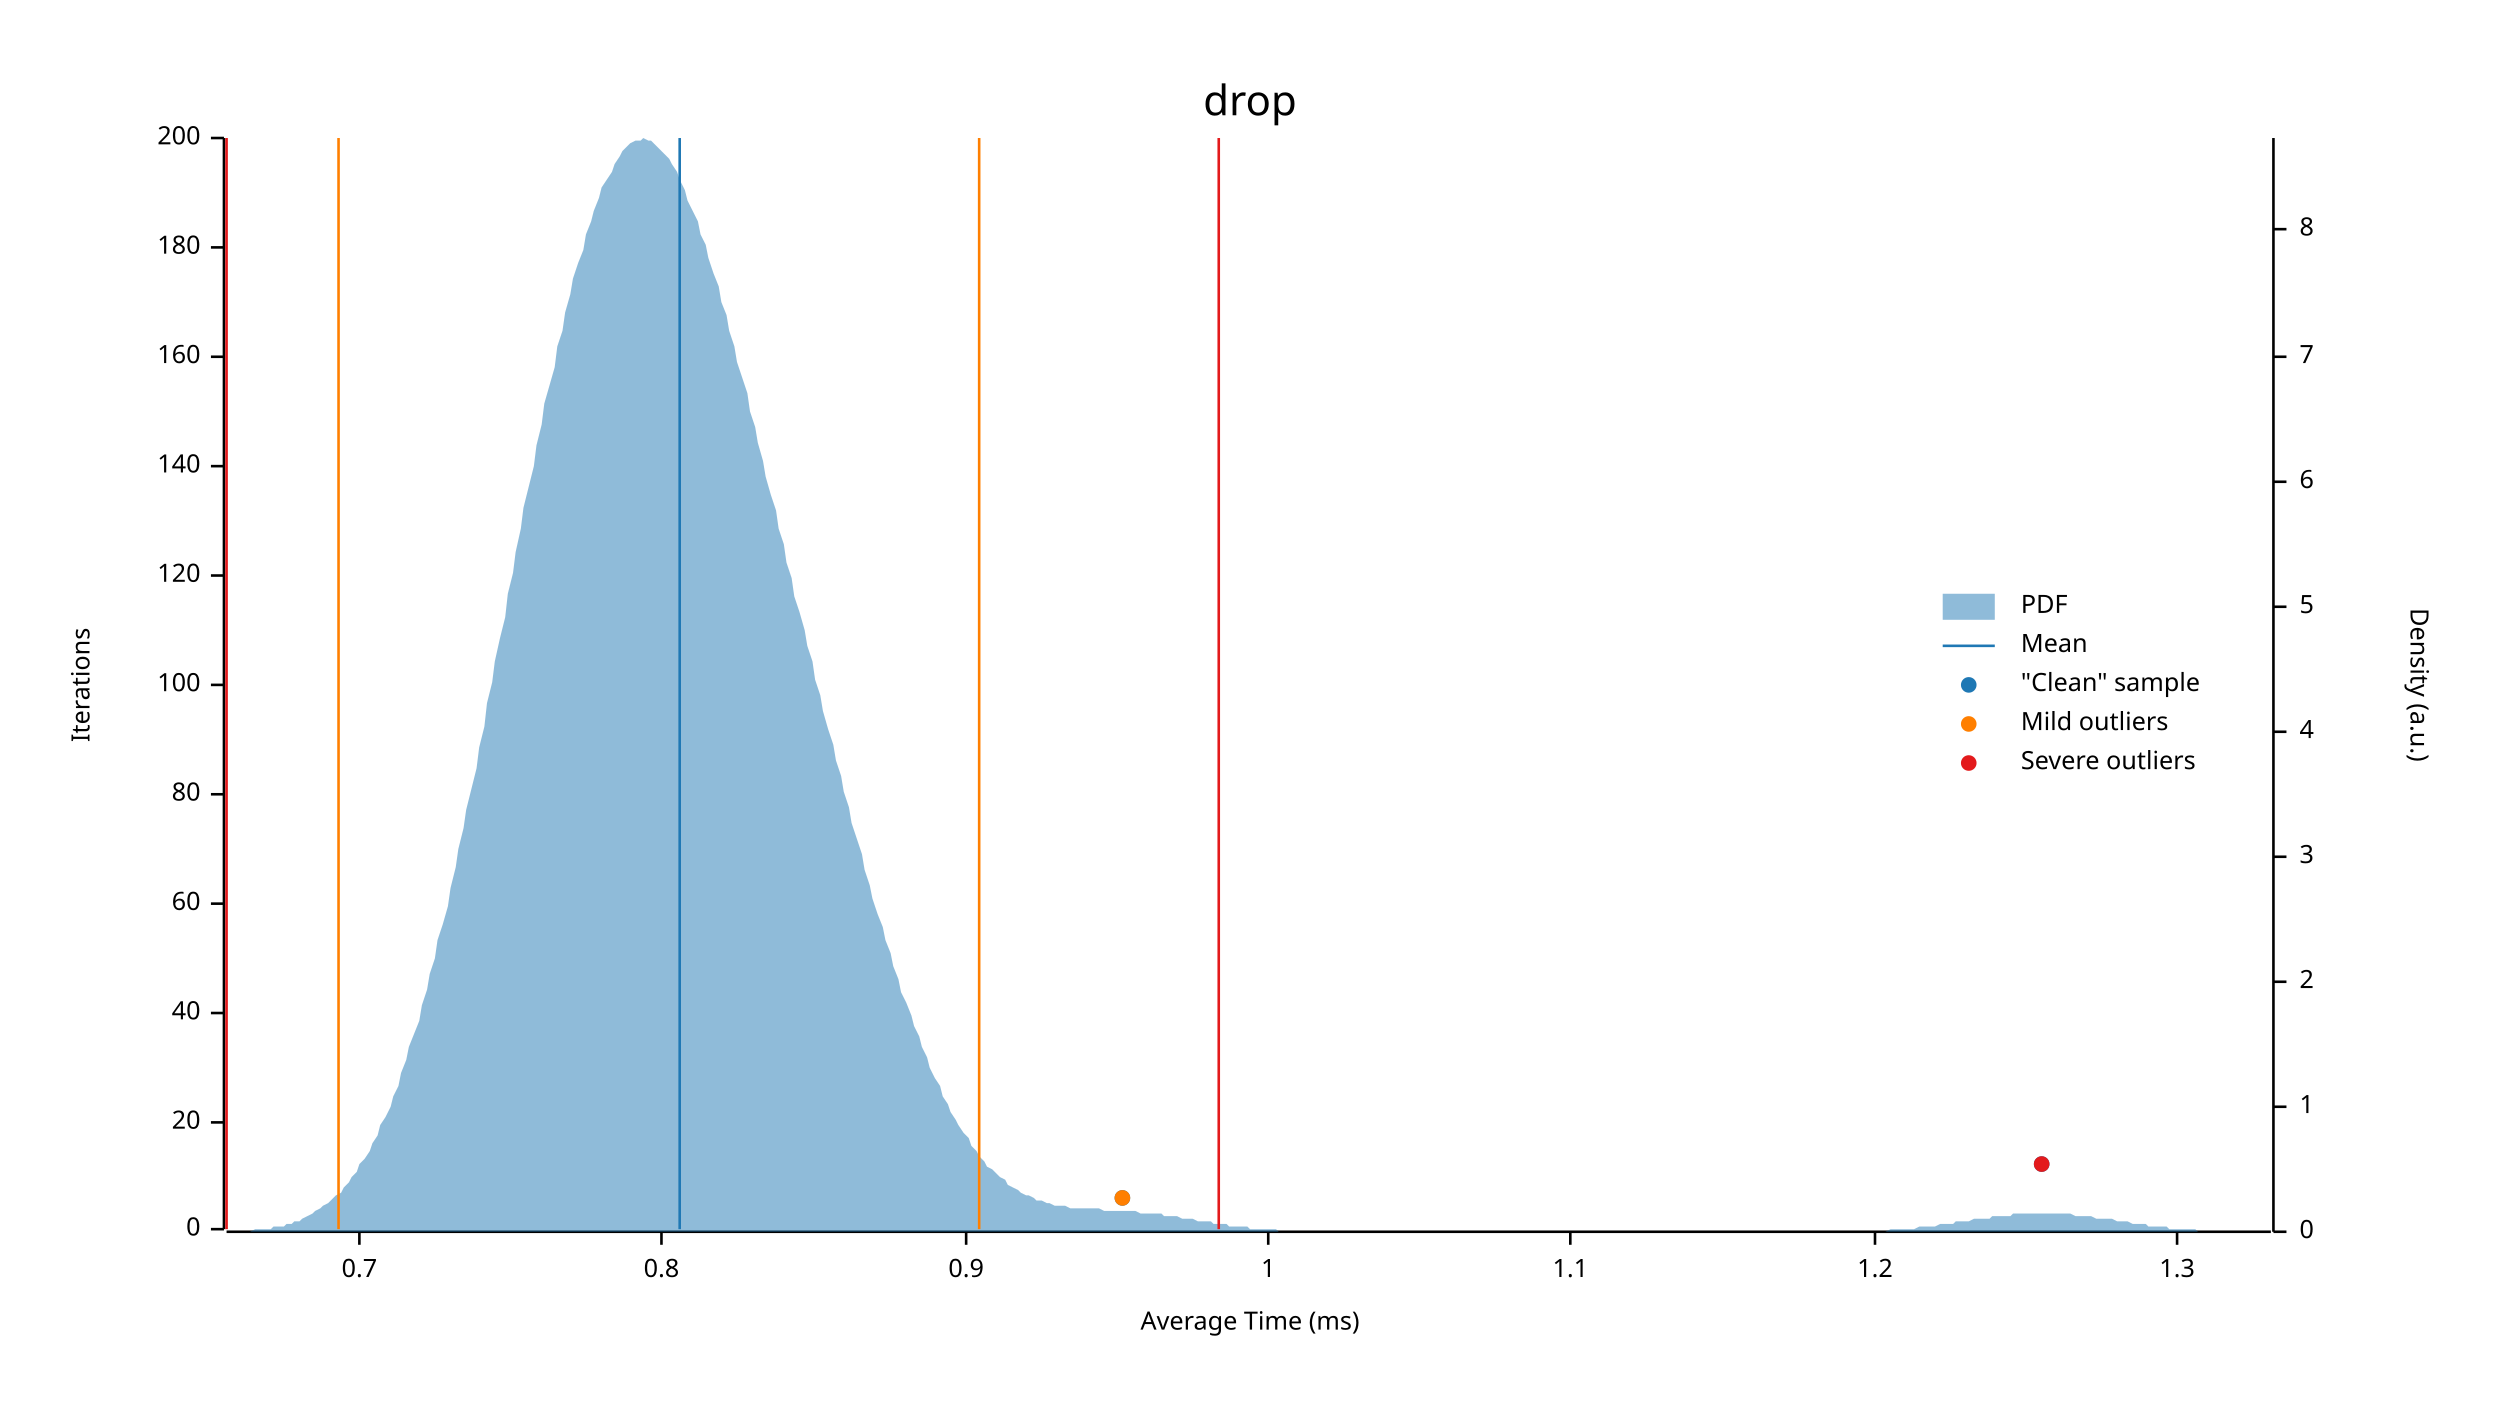
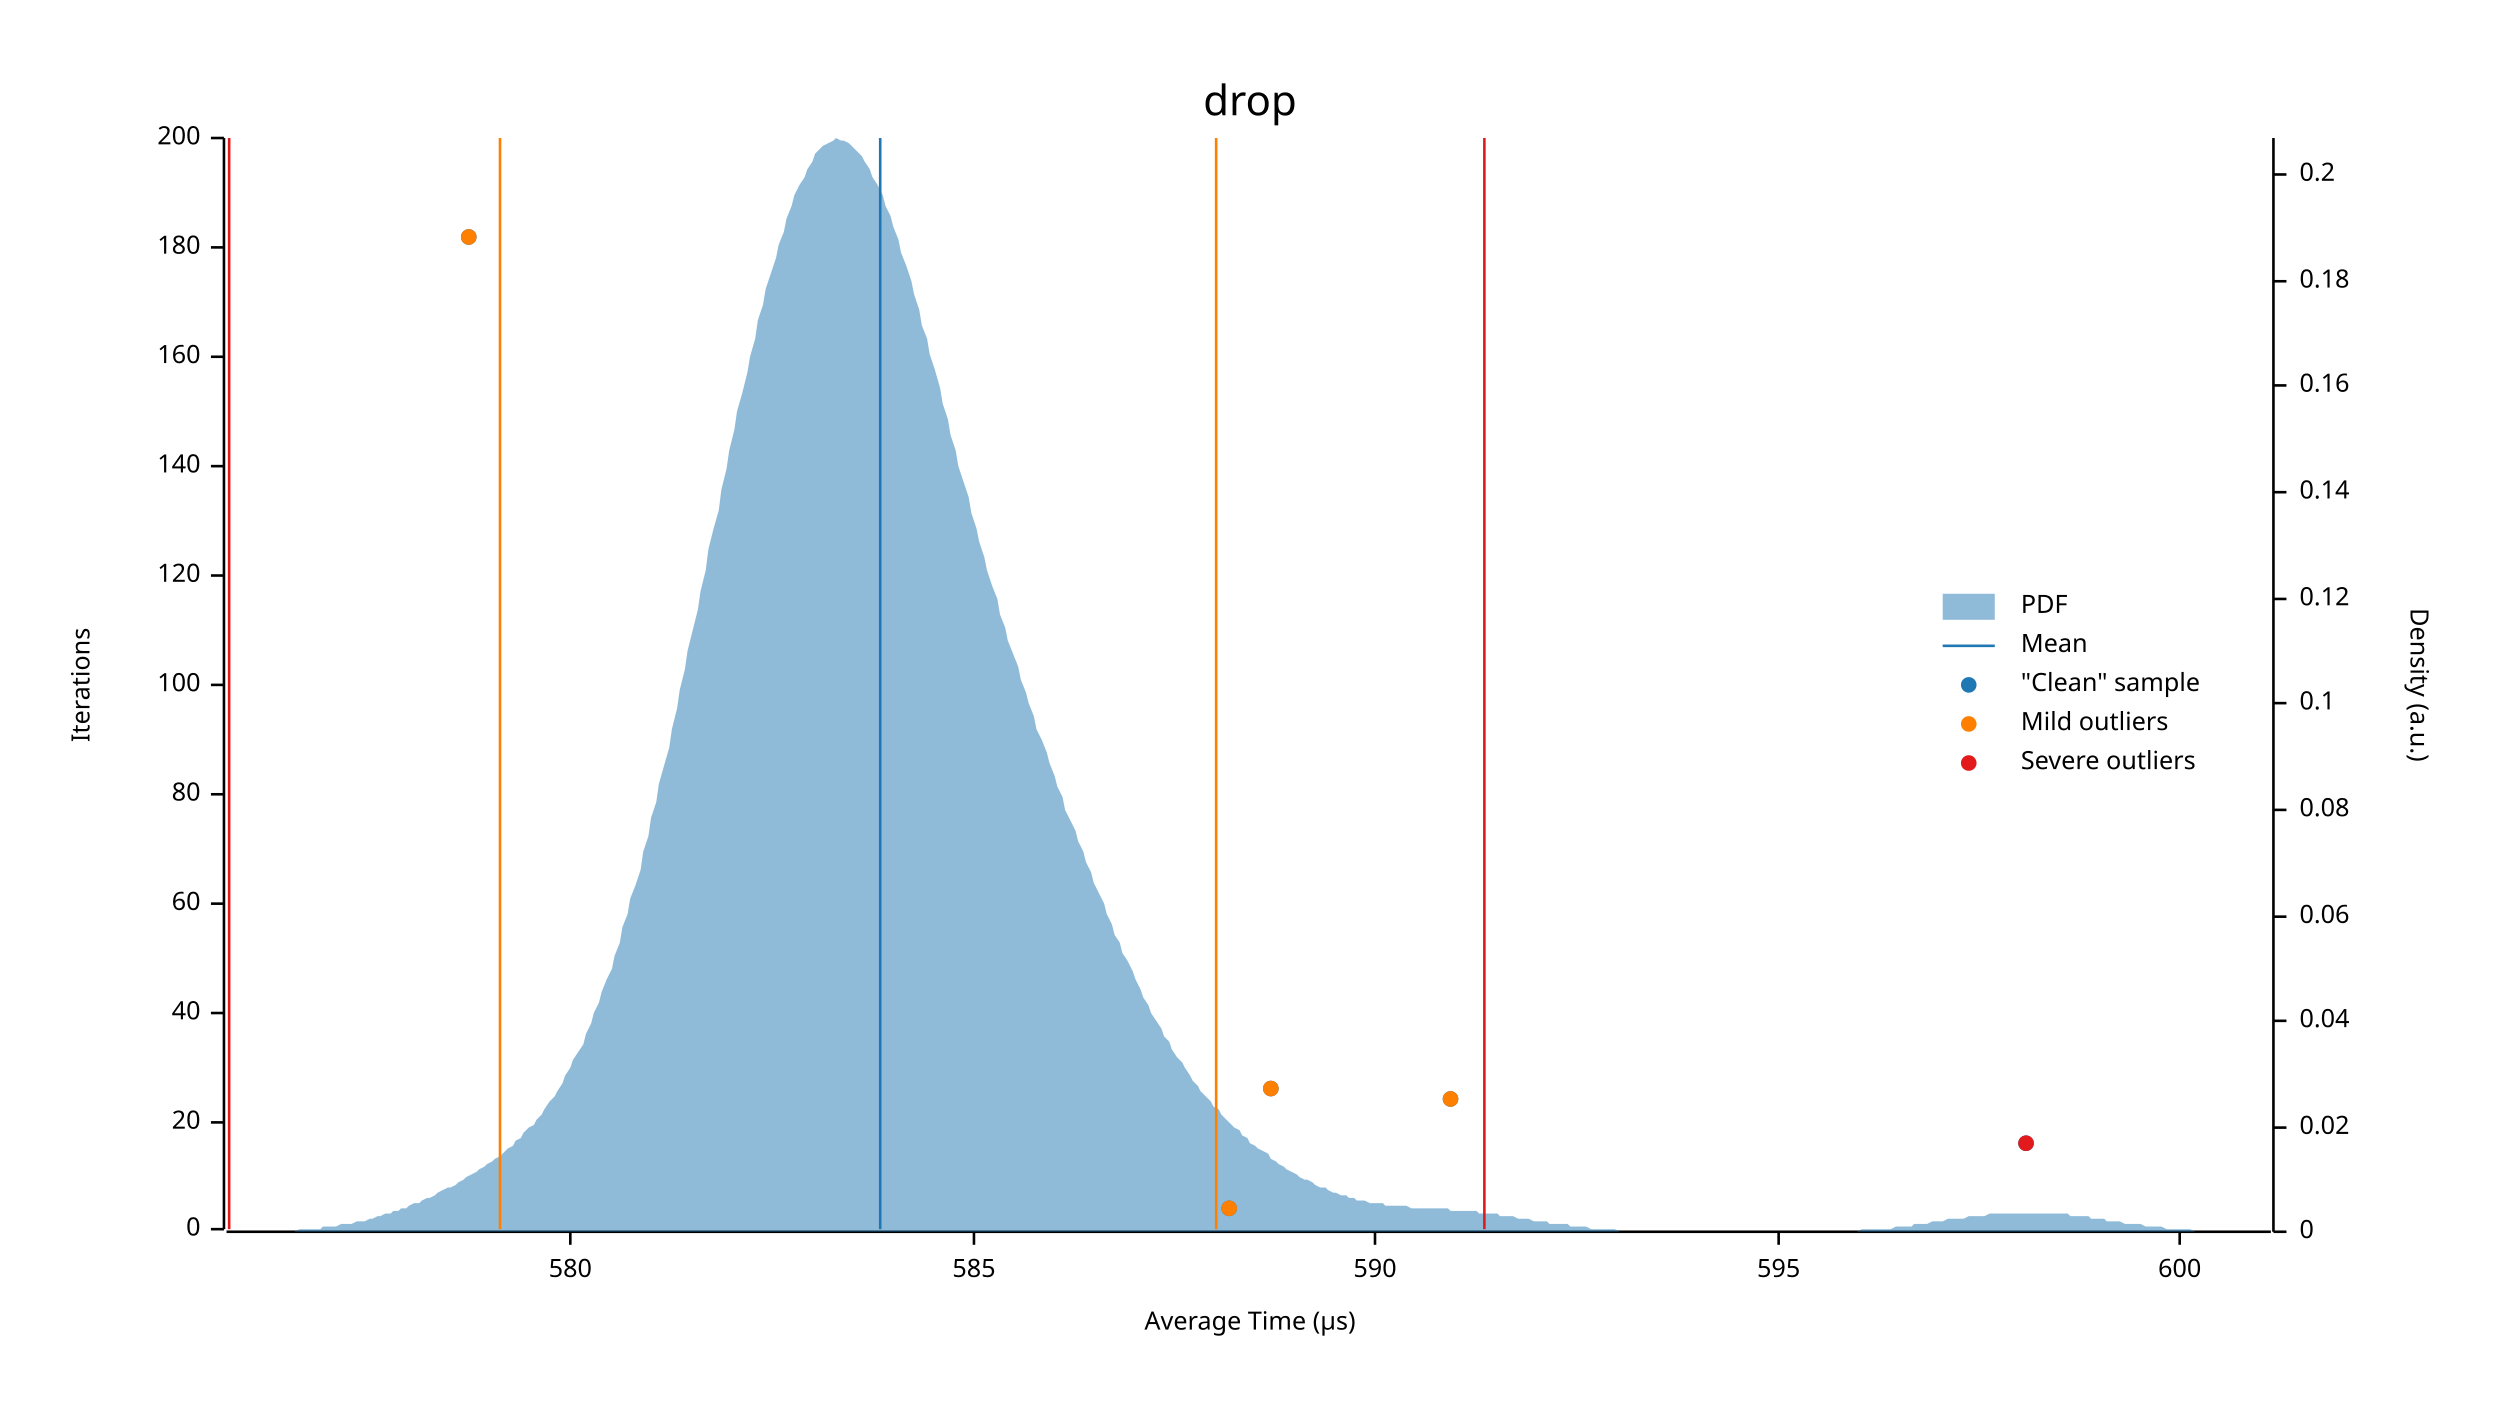
<svg xmlns="http://www.w3.org/2000/svg" width="960" height="540" viewBox="0 0 960 540">
  <text x="480" y="32" dy="0.76em" text-anchor="middle" font-family="sans-serif" font-size="16.129" opacity="1" fill="#000000">
drop
</text>
  <text x="27" y="263" dy="0.76em" text-anchor="middle" font-family="sans-serif" font-size="9.677" opacity="1" fill="#000000" transform="rotate(270, 27, 263)">
Iterations
</text>
  <text x="480" y="513" dy="-0.5ex" text-anchor="middle" font-family="sans-serif" font-size="9.677" opacity="1" fill="#000000">
- Average Time (ms)
+ Average Time (µs)
</text>
  <polyline fill="none" opacity="1" stroke="#000000" stroke-width="1" points="86,53 86,472 " />
  <text x="77" y="472" dy="0.5ex" text-anchor="end" font-family="sans-serif" font-size="9.677" opacity="1" fill="#000000">
0
</text>
  <polyline fill="none" opacity="1" stroke="#000000" stroke-width="1" points="81,472 86,472 " />
  <text x="77" y="431" dy="0.5ex" text-anchor="end" font-family="sans-serif" font-size="9.677" opacity="1" fill="#000000">
20
</text>
  <polyline fill="none" opacity="1" stroke="#000000" stroke-width="1" points="81,431 86,431 " />
  <text x="77" y="389" dy="0.5ex" text-anchor="end" font-family="sans-serif" font-size="9.677" opacity="1" fill="#000000">
40
</text>
  <polyline fill="none" opacity="1" stroke="#000000" stroke-width="1" points="81,389 86,389 " />
  <text x="77" y="347" dy="0.5ex" text-anchor="end" font-family="sans-serif" font-size="9.677" opacity="1" fill="#000000">
60
</text>
  <polyline fill="none" opacity="1" stroke="#000000" stroke-width="1" points="81,347 86,347 " />
  <text x="77" y="305" dy="0.5ex" text-anchor="end" font-family="sans-serif" font-size="9.677" opacity="1" fill="#000000">
80
</text>
  <polyline fill="none" opacity="1" stroke="#000000" stroke-width="1" points="81,305 86,305 " />
  <text x="77" y="263" dy="0.5ex" text-anchor="end" font-family="sans-serif" font-size="9.677" opacity="1" fill="#000000">
100
</text>
  <polyline fill="none" opacity="1" stroke="#000000" stroke-width="1" points="81,263 86,263 " />
  <text x="77" y="221" dy="0.5ex" text-anchor="end" font-family="sans-serif" font-size="9.677" opacity="1" fill="#000000">
120
</text>
  <polyline fill="none" opacity="1" stroke="#000000" stroke-width="1" points="81,221 86,221 " />
  <text x="77" y="179" dy="0.5ex" text-anchor="end" font-family="sans-serif" font-size="9.677" opacity="1" fill="#000000">
140
</text>
  <polyline fill="none" opacity="1" stroke="#000000" stroke-width="1" points="81,179 86,179 " />
  <text x="77" y="137" dy="0.5ex" text-anchor="end" font-family="sans-serif" font-size="9.677" opacity="1" fill="#000000">
160
</text>
  <polyline fill="none" opacity="1" stroke="#000000" stroke-width="1" points="81,137 86,137 " />
  <text x="77" y="95" dy="0.5ex" text-anchor="end" font-family="sans-serif" font-size="9.677" opacity="1" fill="#000000">
180
</text>
  <polyline fill="none" opacity="1" stroke="#000000" stroke-width="1" points="81,95 86,95 " />
  <text x="77" y="53" dy="0.5ex" text-anchor="end" font-family="sans-serif" font-size="9.677" opacity="1" fill="#000000">
200
</text>
  <polyline fill="none" opacity="1" stroke="#000000" stroke-width="1" points="81,53 86,53 " />
  <polyline fill="none" opacity="1" stroke="#000000" stroke-width="1" points="87,473 872,473 " />
-   <text x="138" y="483" dy="0.76em" text-anchor="middle" font-family="sans-serif" font-size="9.677" opacity="1" fill="#000000">
- 0.7
+   <text x="219" y="483" dy="0.76em" text-anchor="middle" font-family="sans-serif" font-size="9.677" opacity="1" fill="#000000">
+ 580
</text>
-   <polyline fill="none" opacity="1" stroke="#000000" stroke-width="1" points="138,473 138,478 " />
-   <text x="254" y="483" dy="0.76em" text-anchor="middle" font-family="sans-serif" font-size="9.677" opacity="1" fill="#000000">
- 0.8
+   <polyline fill="none" opacity="1" stroke="#000000" stroke-width="1" points="219,473 219,478 " />
+   <text x="374" y="483" dy="0.76em" text-anchor="middle" font-family="sans-serif" font-size="9.677" opacity="1" fill="#000000">
+ 585
</text>
-   <polyline fill="none" opacity="1" stroke="#000000" stroke-width="1" points="254,473 254,478 " />
-   <text x="371" y="483" dy="0.76em" text-anchor="middle" font-family="sans-serif" font-size="9.677" opacity="1" fill="#000000">
- 0.9
+   <polyline fill="none" opacity="1" stroke="#000000" stroke-width="1" points="374,473 374,478 " />
+   <text x="528" y="483" dy="0.76em" text-anchor="middle" font-family="sans-serif" font-size="9.677" opacity="1" fill="#000000">
+ 590
</text>
-   <polyline fill="none" opacity="1" stroke="#000000" stroke-width="1" points="371,473 371,478 " />
-   <text x="487" y="483" dy="0.76em" text-anchor="middle" font-family="sans-serif" font-size="9.677" opacity="1" fill="#000000">
- 1
+   <polyline fill="none" opacity="1" stroke="#000000" stroke-width="1" points="528,473 528,478 " />
+   <text x="683" y="483" dy="0.76em" text-anchor="middle" font-family="sans-serif" font-size="9.677" opacity="1" fill="#000000">
+ 595
</text>
-   <polyline fill="none" opacity="1" stroke="#000000" stroke-width="1" points="487,473 487,478 " />
-   <text x="603" y="483" dy="0.76em" text-anchor="middle" font-family="sans-serif" font-size="9.677" opacity="1" fill="#000000">
- 1.1
+   <polyline fill="none" opacity="1" stroke="#000000" stroke-width="1" points="683,473 683,478 " />
+   <text x="837" y="483" dy="0.76em" text-anchor="middle" font-family="sans-serif" font-size="9.677" opacity="1" fill="#000000">
+ 600
</text>
-   <polyline fill="none" opacity="1" stroke="#000000" stroke-width="1" points="603,473 603,478 " />
-   <text x="720" y="483" dy="0.76em" text-anchor="middle" font-family="sans-serif" font-size="9.677" opacity="1" fill="#000000">
- 1.2
- </text>
-   <polyline fill="none" opacity="1" stroke="#000000" stroke-width="1" points="720,473 720,478 " />
-   <text x="836" y="483" dy="0.76em" text-anchor="middle" font-family="sans-serif" font-size="9.677" opacity="1" fill="#000000">
- 1.3
- </text>
-   <polyline fill="none" opacity="1" stroke="#000000" stroke-width="1" points="836,473 836,478 " />
+   <polyline fill="none" opacity="1" stroke="#000000" stroke-width="1" points="837,473 837,478 " />
  <text x="933" y="263" dy="0.76em" text-anchor="middle" font-family="sans-serif" font-size="9.677" opacity="1" fill="#000000" transform="rotate(90, 933, 263)">
Density (a.u.)
</text>
  <polyline fill="none" opacity="1" stroke="#000000" stroke-width="1" points="873,53 873,473 " />
  <text x="883" y="473" dy="0.5ex" text-anchor="start" font-family="sans-serif" font-size="9.677" opacity="1" fill="#000000">
0
</text>
  <polyline fill="none" opacity="1" stroke="#000000" stroke-width="1" points="873,473 878,473 " />
-   <text x="883" y="425" dy="0.5ex" text-anchor="start" font-family="sans-serif" font-size="9.677" opacity="1" fill="#000000">
- 1
+   <text x="883" y="433" dy="0.5ex" text-anchor="start" font-family="sans-serif" font-size="9.677" opacity="1" fill="#000000">
+ 0.02
</text>
-   <polyline fill="none" opacity="1" stroke="#000000" stroke-width="1" points="873,425 878,425 " />
-   <text x="883" y="377" dy="0.5ex" text-anchor="start" font-family="sans-serif" font-size="9.677" opacity="1" fill="#000000">
- 2
+   <polyline fill="none" opacity="1" stroke="#000000" stroke-width="1" points="873,433 878,433 " />
+   <text x="883" y="392" dy="0.5ex" text-anchor="start" font-family="sans-serif" font-size="9.677" opacity="1" fill="#000000">
+ 0.04
</text>
-   <polyline fill="none" opacity="1" stroke="#000000" stroke-width="1" points="873,377 878,377 " />
-   <text x="883" y="329" dy="0.5ex" text-anchor="start" font-family="sans-serif" font-size="9.677" opacity="1" fill="#000000">
- 3
+   <polyline fill="none" opacity="1" stroke="#000000" stroke-width="1" points="873,392 878,392 " />
+   <text x="883" y="352" dy="0.5ex" text-anchor="start" font-family="sans-serif" font-size="9.677" opacity="1" fill="#000000">
+ 0.06
</text>
-   <polyline fill="none" opacity="1" stroke="#000000" stroke-width="1" points="873,329 878,329 " />
-   <text x="883" y="281" dy="0.5ex" text-anchor="start" font-family="sans-serif" font-size="9.677" opacity="1" fill="#000000">
- 4
+   <polyline fill="none" opacity="1" stroke="#000000" stroke-width="1" points="873,352 878,352 " />
+   <text x="883" y="311" dy="0.5ex" text-anchor="start" font-family="sans-serif" font-size="9.677" opacity="1" fill="#000000">
+ 0.08
</text>
-   <polyline fill="none" opacity="1" stroke="#000000" stroke-width="1" points="873,281 878,281 " />
-   <text x="883" y="233" dy="0.5ex" text-anchor="start" font-family="sans-serif" font-size="9.677" opacity="1" fill="#000000">
- 5
+   <polyline fill="none" opacity="1" stroke="#000000" stroke-width="1" points="873,311 878,311 " />
+   <text x="883" y="270" dy="0.5ex" text-anchor="start" font-family="sans-serif" font-size="9.677" opacity="1" fill="#000000">
+ 0.1
</text>
-   <polyline fill="none" opacity="1" stroke="#000000" stroke-width="1" points="873,233 878,233 " />
-   <text x="883" y="185" dy="0.5ex" text-anchor="start" font-family="sans-serif" font-size="9.677" opacity="1" fill="#000000">
- 6
+   <polyline fill="none" opacity="1" stroke="#000000" stroke-width="1" points="873,270 878,270 " />
+   <text x="883" y="230" dy="0.5ex" text-anchor="start" font-family="sans-serif" font-size="9.677" opacity="1" fill="#000000">
+ 0.12
</text>
-   <polyline fill="none" opacity="1" stroke="#000000" stroke-width="1" points="873,185 878,185 " />
-   <text x="883" y="137" dy="0.5ex" text-anchor="start" font-family="sans-serif" font-size="9.677" opacity="1" fill="#000000">
- 7
+   <polyline fill="none" opacity="1" stroke="#000000" stroke-width="1" points="873,230 878,230 " />
+   <text x="883" y="189" dy="0.5ex" text-anchor="start" font-family="sans-serif" font-size="9.677" opacity="1" fill="#000000">
+ 0.14
</text>
-   <polyline fill="none" opacity="1" stroke="#000000" stroke-width="1" points="873,137 878,137 " />
-   <text x="883" y="88" dy="0.5ex" text-anchor="start" font-family="sans-serif" font-size="9.677" opacity="1" fill="#000000">
- 8
+   <polyline fill="none" opacity="1" stroke="#000000" stroke-width="1" points="873,189 878,189 " />
+   <text x="883" y="148" dy="0.5ex" text-anchor="start" font-family="sans-serif" font-size="9.677" opacity="1" fill="#000000">
+ 0.16
</text>
-   <polyline fill="none" opacity="1" stroke="#000000" stroke-width="1" points="873,88 878,88 " />
-   <polygon opacity="0.5" fill="#1F78B4" points="87,473 88,473 90,473 91,473 93,473 94,473 96,473 98,472 99,472 101,472 102,472 104,472 105,471 107,471 109,471 110,470 112,470 113,469 115,469 116,468 118,467 120,466 121,465 123,464 124,463 126,462 127,461 129,459 131,458 132,456 134,454 135,452 137,450 138,447 140,445 142,442 143,439 145,436 146,432 148,429 150,425 151,421 153,417 154,412 156,407 157,402 159,397 161,392 162,386 164,380 165,374 167,368 168,361 170,355 172,348 173,341 175,333 176,326 178,318 179,311 181,303 183,295 184,287 186,279 187,270 189,262 190,254 192,245 194,237 195,228 197,220 198,212 200,203 201,195 203,187 205,179 206,171 208,163 209,155 211,148 213,141 214,133 216,127 217,120 219,113 220,107 222,101 224,96 225,90 227,85 228,81 230,76 231,72 233,69 235,66 236,63 238,60 239,58 241,56 242,55 244,54 246,54 247,53 249,54 250,54 252,56 253,57 255,59 257,61 258,63 260,66 261,69 263,73 264,77 266,81 268,85 269,90 271,94 272,99 274,105 276,110 277,116 279,121 280,127 282,133 283,139 285,145 287,151 288,158 290,164 291,170 293,177 294,183 296,190 298,196 299,203 301,209 302,216 304,222 305,229 307,235 309,242 310,248 312,254 313,261 315,267 316,273 318,280 320,286 321,292 323,298 324,304 326,310 327,316 329,322 331,328 332,334 334,340 335,345 337,351 339,356 340,361 342,366 343,371 345,376 346,381 348,385 350,390 351,394 353,398 354,402 356,406 357,410 359,414 361,417 362,421 364,424 365,427 367,430 368,432 370,435 372,437 373,440 375,442 376,444 378,446 379,448 381,449 383,451 384,452 386,453 387,455 389,456 391,457 392,458 394,459 395,459 397,460 398,461 400,461 402,462 403,462 405,463 406,463 408,463 409,463 411,464 413,464 414,464 416,464 417,464 419,464 420,464 422,464 424,465 425,465 427,465 428,465 430,465 431,465 433,465 435,465 436,465 438,466 439,466 441,466 442,466 444,466 446,466 447,467 449,467 450,467 452,467 454,468 455,468 457,468 458,468 460,469 461,469 463,469 465,469 466,470 468,470 469,470 471,470 472,471 474,471 476,471 477,471 479,471 480,472 482,472 483,472 485,472 487,472 488,472 490,472 491,473 493,473 494,473 496,473 498,473 499,473 501,473 502,473 504,473 505,473 507,473 509,473 510,473 512,473 513,473 515,473 517,473 518,473 520,473 521,473 523,473 524,473 526,473 528,473 529,473 531,473 532,473 534,473 535,473 537,473 539,473 540,473 542,473 543,473 545,473 546,473 548,473 550,473 551,473 553,473 554,473 556,473 557,473 559,473 561,473 562,473 564,473 565,473 567,473 568,473 570,473 572,473 573,473 575,473 576,473 578,473 580,473 581,473 583,473 584,473 586,473 587,473 589,473 591,473 592,473 594,473 595,473 597,473 598,473 600,473 602,473 603,473 605,473 606,473 608,473 609,473 611,473 613,473 614,473 616,473 617,473 619,473 620,473 622,473 624,473 625,473 627,473 628,473 630,473 632,473 633,473 635,473 636,473 638,473 639,473 641,473 643,473 644,473 646,473 647,473 649,473 650,473 652,473 654,473 655,473 657,473 658,473 660,473 661,473 663,473 665,473 666,473 668,473 669,473 671,473 672,473 674,473 676,473 677,473 679,473 680,473 682,473 683,473 685,473 687,473 688,473 690,473 691,473 693,473 695,473 696,473 698,473 699,473 701,473 702,473 704,473 706,473 707,473 709,473 710,473 712,473 713,473 715,473 717,473 718,473 720,473 721,473 723,473 724,473 726,472 728,472 729,472 731,472 732,472 734,472 735,472 737,471 739,471 740,471 742,471 743,471 745,470 746,470 748,470 750,470 751,469 753,469 754,469 756,469 758,468 759,468 761,468 762,468 764,468 765,467 767,467 769,467 770,467 772,467 773,466 775,466 776,466 778,466 780,466 781,466 783,466 784,466 786,466 787,466 789,466 791,466 792,466 794,466 795,466 797,467 798,467 800,467 802,467 803,467 805,468 806,468 808,468 809,468 811,468 813,469 814,469 816,469 817,469 819,470 821,470 822,470 824,470 825,471 827,471 828,471 830,471 832,471 833,472 835,472 836,472 838,472 839,472 841,472 843,472 844,473 846,473 847,473 849,473 850,473 852,473 854,473 855,473 857,473 858,473 860,473 861,473 863,473 865,473 866,473 868,473 869,473 871,473 873,473 873,473 87,473 " />
-   <polyline fill="none" opacity="1" stroke="#1F78B4" stroke-width="1" points="261,472 261,53 " />
-   <polyline fill="none" opacity="1" stroke="#FF7F00" stroke-width="1" points="130,472 130,53 " />
-   <polyline fill="none" opacity="1" stroke="#FF7F00" stroke-width="1" points="376,472 376,53 " />
-   <polyline fill="none" opacity="1" stroke="#E31A1C" stroke-width="1" points="87,472 87,53 " />
-   <polyline fill="none" opacity="1" stroke="#E31A1C" stroke-width="1" points="468,472 468,53 " />
-   <circle cx="431" cy="460" r="3" opacity="1" fill="#1F78B4" stroke="none" stroke-width="1" />
-   <circle cx="784" cy="447" r="3" opacity="1" fill="#1F78B4" stroke="none" stroke-width="1" />
-   <circle cx="431" cy="460" r="3" opacity="1" fill="#FF7F00" stroke="none" stroke-width="1" />
-   <circle cx="784" cy="447" r="3" opacity="1" fill="#E31A1C" stroke="none" stroke-width="1" />
+   <polyline fill="none" opacity="1" stroke="#000000" stroke-width="1" points="873,148 878,148 " />
+   <text x="883" y="108" dy="0.5ex" text-anchor="start" font-family="sans-serif" font-size="9.677" opacity="1" fill="#000000">
+ 0.18
+ </text>
+   <polyline fill="none" opacity="1" stroke="#000000" stroke-width="1" points="873,108 878,108 " />
+   <text x="883" y="67" dy="0.5ex" text-anchor="start" font-family="sans-serif" font-size="9.677" opacity="1" fill="#000000">
+ 0.2
+ </text>
+   <polyline fill="none" opacity="1" stroke="#000000" stroke-width="1" points="873,67 878,67 " />
+   <polygon opacity="0.5" fill="#1F78B4" points="87,473 88,473 90,473 91,473 93,473 94,473 96,473 98,473 99,473 101,473 102,473 104,473 105,473 107,473 109,473 110,473 112,473 113,473 115,472 116,472 118,472 120,472 121,472 123,472 124,471 126,471 127,471 129,471 131,470 132,470 134,470 135,470 137,469 138,469 140,469 142,468 143,468 145,467 146,467 148,466 150,466 151,465 153,465 154,464 156,464 157,463 159,462 161,462 162,461 164,460 165,460 167,459 168,458 170,457 172,456 173,456 175,455 176,454 178,453 179,452 181,451 183,450 184,449 186,448 187,447 189,446 190,445 192,444 194,442 195,441 197,440 198,438 200,437 201,435 203,433 205,432 206,430 208,428 209,426 211,423 213,421 214,419 216,416 217,413 219,410 220,407 222,404 224,401 225,397 227,393 228,389 230,385 231,381 233,376 235,372 236,367 238,362 239,356 241,351 242,345 244,340 246,334 247,327 249,321 250,314 252,308 253,301 255,294 257,287 258,280 260,272 261,265 263,257 264,250 266,242 268,234 269,227 271,219 272,211 274,203 276,196 277,188 279,180 280,173 282,165 283,158 285,151 287,143 288,137 290,130 291,123 293,117 294,111 296,105 298,99 299,94 301,89 302,84 304,79 305,75 307,71 309,68 310,65 312,62 313,59 315,57 316,56 318,55 320,54 321,53 323,54 324,54 326,55 327,56 329,58 331,60 332,62 334,65 335,68 337,71 339,75 340,79 342,83 343,87 345,92 346,97 348,102 350,108 351,113 353,119 354,125 356,130 357,136 359,142 361,149 362,155 364,161 365,167 367,173 368,179 370,185 372,191 373,197 375,203 376,208 378,214 379,219 381,225 383,230 384,236 386,241 387,246 389,251 391,256 392,261 394,266 395,270 397,275 398,280 400,284 402,289 403,293 405,298 406,302 408,306 409,311 411,315 413,319 414,323 416,327 417,331 419,335 420,339 422,343 424,347 425,351 427,355 428,359 430,362 431,366 433,369 435,373 436,376 438,380 439,383 441,386 442,389 444,392 446,395 447,398 449,400 450,403 452,406 454,408 455,410 457,413 458,415 460,417 461,419 463,421 465,423 466,425 468,426 469,428 471,430 472,431 474,433 476,434 477,436 479,437 480,439 482,440 483,441 485,442 487,443 488,445 490,446 491,447 493,448 494,449 496,450 498,451 499,452 501,453 502,453 504,454 505,455 507,456 509,456 510,457 512,458 513,458 515,459 517,459 518,460 520,460 521,461 523,461 524,461 526,462 528,462 529,462 531,462 532,463 534,463 535,463 537,463 539,463 540,463 542,464 543,464 545,464 546,464 548,464 550,464 551,464 553,464 554,464 556,464 557,465 559,465 561,465 562,465 564,465 565,465 567,465 568,466 570,466 572,466 573,466 575,466 576,467 578,467 580,467 581,467 583,468 584,468 586,468 587,468 589,469 591,469 592,469 594,469 595,470 597,470 598,470 600,470 602,470 603,471 605,471 606,471 608,471 609,471 611,472 613,472 614,472 616,472 617,472 619,472 620,472 622,473 624,473 625,473 627,473 628,473 630,473 632,473 633,473 635,473 636,473 638,473 639,473 641,473 643,473 644,473 646,473 647,473 649,473 650,473 652,473 654,473 655,473 657,473 658,473 660,473 661,473 663,473 665,473 666,473 668,473 669,473 671,473 672,473 674,473 676,473 677,473 679,473 680,473 682,473 683,473 685,473 687,473 688,473 690,473 691,473 693,473 695,473 696,473 698,473 699,473 701,473 702,473 704,473 706,473 707,473 709,473 710,473 712,473 713,473 715,472 717,472 718,472 720,472 721,472 723,472 724,472 726,472 728,471 729,471 731,471 732,471 734,471 735,470 737,470 739,470 740,470 742,469 743,469 745,469 746,469 748,468 750,468 751,468 753,468 754,468 756,467 758,467 759,467 761,467 762,467 764,466 765,466 767,466 769,466 770,466 772,466 773,466 775,466 776,466 778,466 780,466 781,466 783,466 784,466 786,466 787,466 789,466 791,466 792,466 794,466 795,467 797,467 798,467 800,467 802,467 803,468 805,468 806,468 808,468 809,469 811,469 813,469 814,469 816,470 817,470 819,470 821,470 822,470 824,471 825,471 827,471 828,471 830,471 832,472 833,472 835,472 836,472 838,472 839,472 841,472 843,473 844,473 846,473 847,473 849,473 850,473 852,473 854,473 855,473 857,473 858,473 860,473 861,473 863,473 865,473 866,473 868,473 869,473 871,473 873,473 873,473 87,473 " />
+   <polyline fill="none" opacity="1" stroke="#1F78B4" stroke-width="1" points="338,472 338,53 " />
+   <polyline fill="none" opacity="1" stroke="#FF7F00" stroke-width="1" points="192,472 192,53 " />
+   <polyline fill="none" opacity="1" stroke="#FF7F00" stroke-width="1" points="467,472 467,53 " />
+   <polyline fill="none" opacity="1" stroke="#E31A1C" stroke-width="1" points="88,472 88,53 " />
+   <polyline fill="none" opacity="1" stroke="#E31A1C" stroke-width="1" points="570,472 570,53 " />
+   <circle cx="472" cy="464" r="3" opacity="1" fill="#1F78B4" stroke="none" stroke-width="1" />
+   <circle cx="778" cy="439" r="3" opacity="1" fill="#1F78B4" stroke="none" stroke-width="1" />
+   <circle cx="557" cy="422" r="3" opacity="1" fill="#1F78B4" stroke="none" stroke-width="1" />
+   <circle cx="488" cy="418" r="3" opacity="1" fill="#1F78B4" stroke="none" stroke-width="1" />
+   <circle cx="180" cy="91" r="3" opacity="1" fill="#1F78B4" stroke="none" stroke-width="1" />
+   <circle cx="472" cy="464" r="3" opacity="1" fill="#FF7F00" stroke="none" stroke-width="1" />
+   <circle cx="557" cy="422" r="3" opacity="1" fill="#FF7F00" stroke="none" stroke-width="1" />
+   <circle cx="488" cy="418" r="3" opacity="1" fill="#FF7F00" stroke="none" stroke-width="1" />
+   <circle cx="180" cy="91" r="3" opacity="1" fill="#FF7F00" stroke="none" stroke-width="1" />
+   <circle cx="778" cy="439" r="3" opacity="1" fill="#E31A1C" stroke="none" stroke-width="1" />
  <text x="776" y="228" dy="0.76em" text-anchor="start" font-family="sans-serif" font-size="9.677" opacity="1" fill="#000000">
PDF
</text>
  <text x="776" y="243" dy="0.76em" text-anchor="start" font-family="sans-serif" font-size="9.677" opacity="1" fill="#000000">
Mean
</text>
  <text x="776" y="258" dy="0.76em" text-anchor="start" font-family="sans-serif" font-size="9.677" opacity="1" fill="#000000">
"Clean" sample
</text>
  <text x="776" y="273" dy="0.76em" text-anchor="start" font-family="sans-serif" font-size="9.677" opacity="1" fill="#000000">
Mild outliers
</text>
  <text x="776" y="288" dy="0.76em" text-anchor="start" font-family="sans-serif" font-size="9.677" opacity="1" fill="#000000">
Severe outliers
</text>
  <rect x="746" y="228" width="20" height="10" opacity="0.5" fill="#1F78B4" stroke="none" />
  <polyline fill="none" opacity="1" stroke="#1F78B4" stroke-width="1" points="746,248 766,248 " />
  <circle cx="756" cy="263" r="3" opacity="1" fill="#1F78B4" stroke="none" stroke-width="1" />
  <circle cx="756" cy="278" r="3" opacity="1" fill="#FF7F00" stroke="none" stroke-width="1" />
  <circle cx="756" cy="293" r="3" opacity="1" fill="#E31A1C" stroke="none" stroke-width="1" />
</svg>
